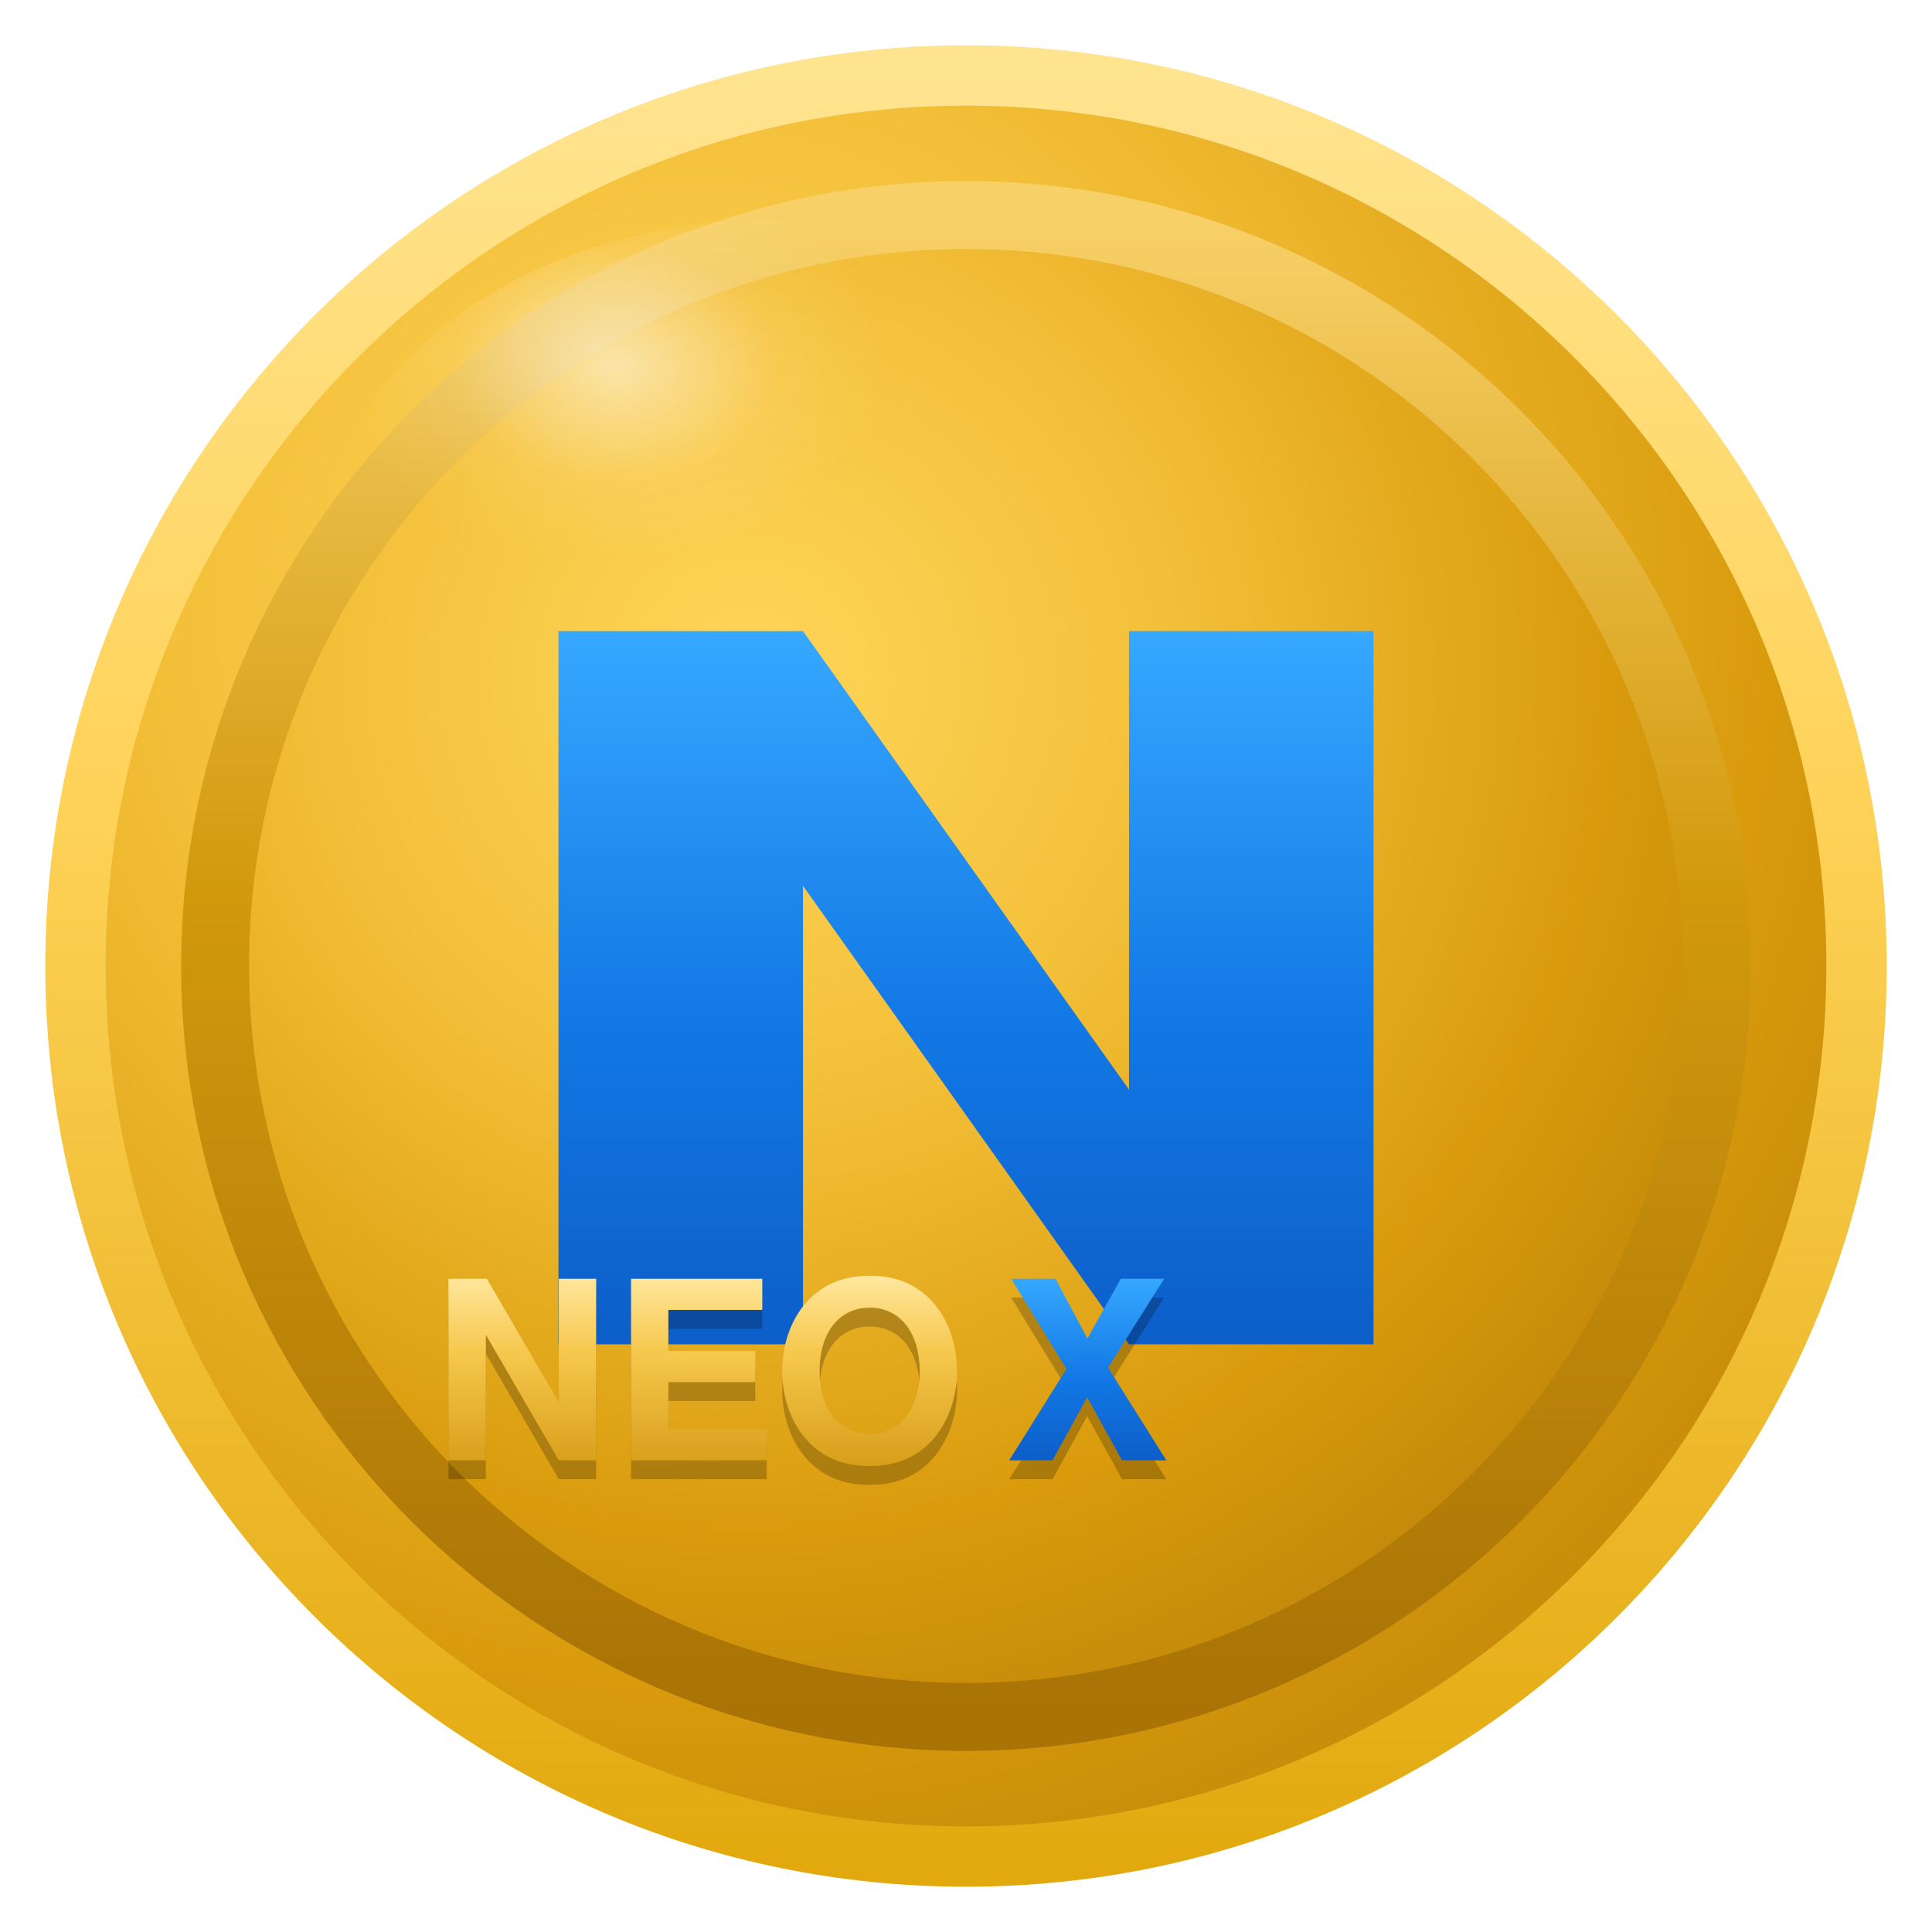
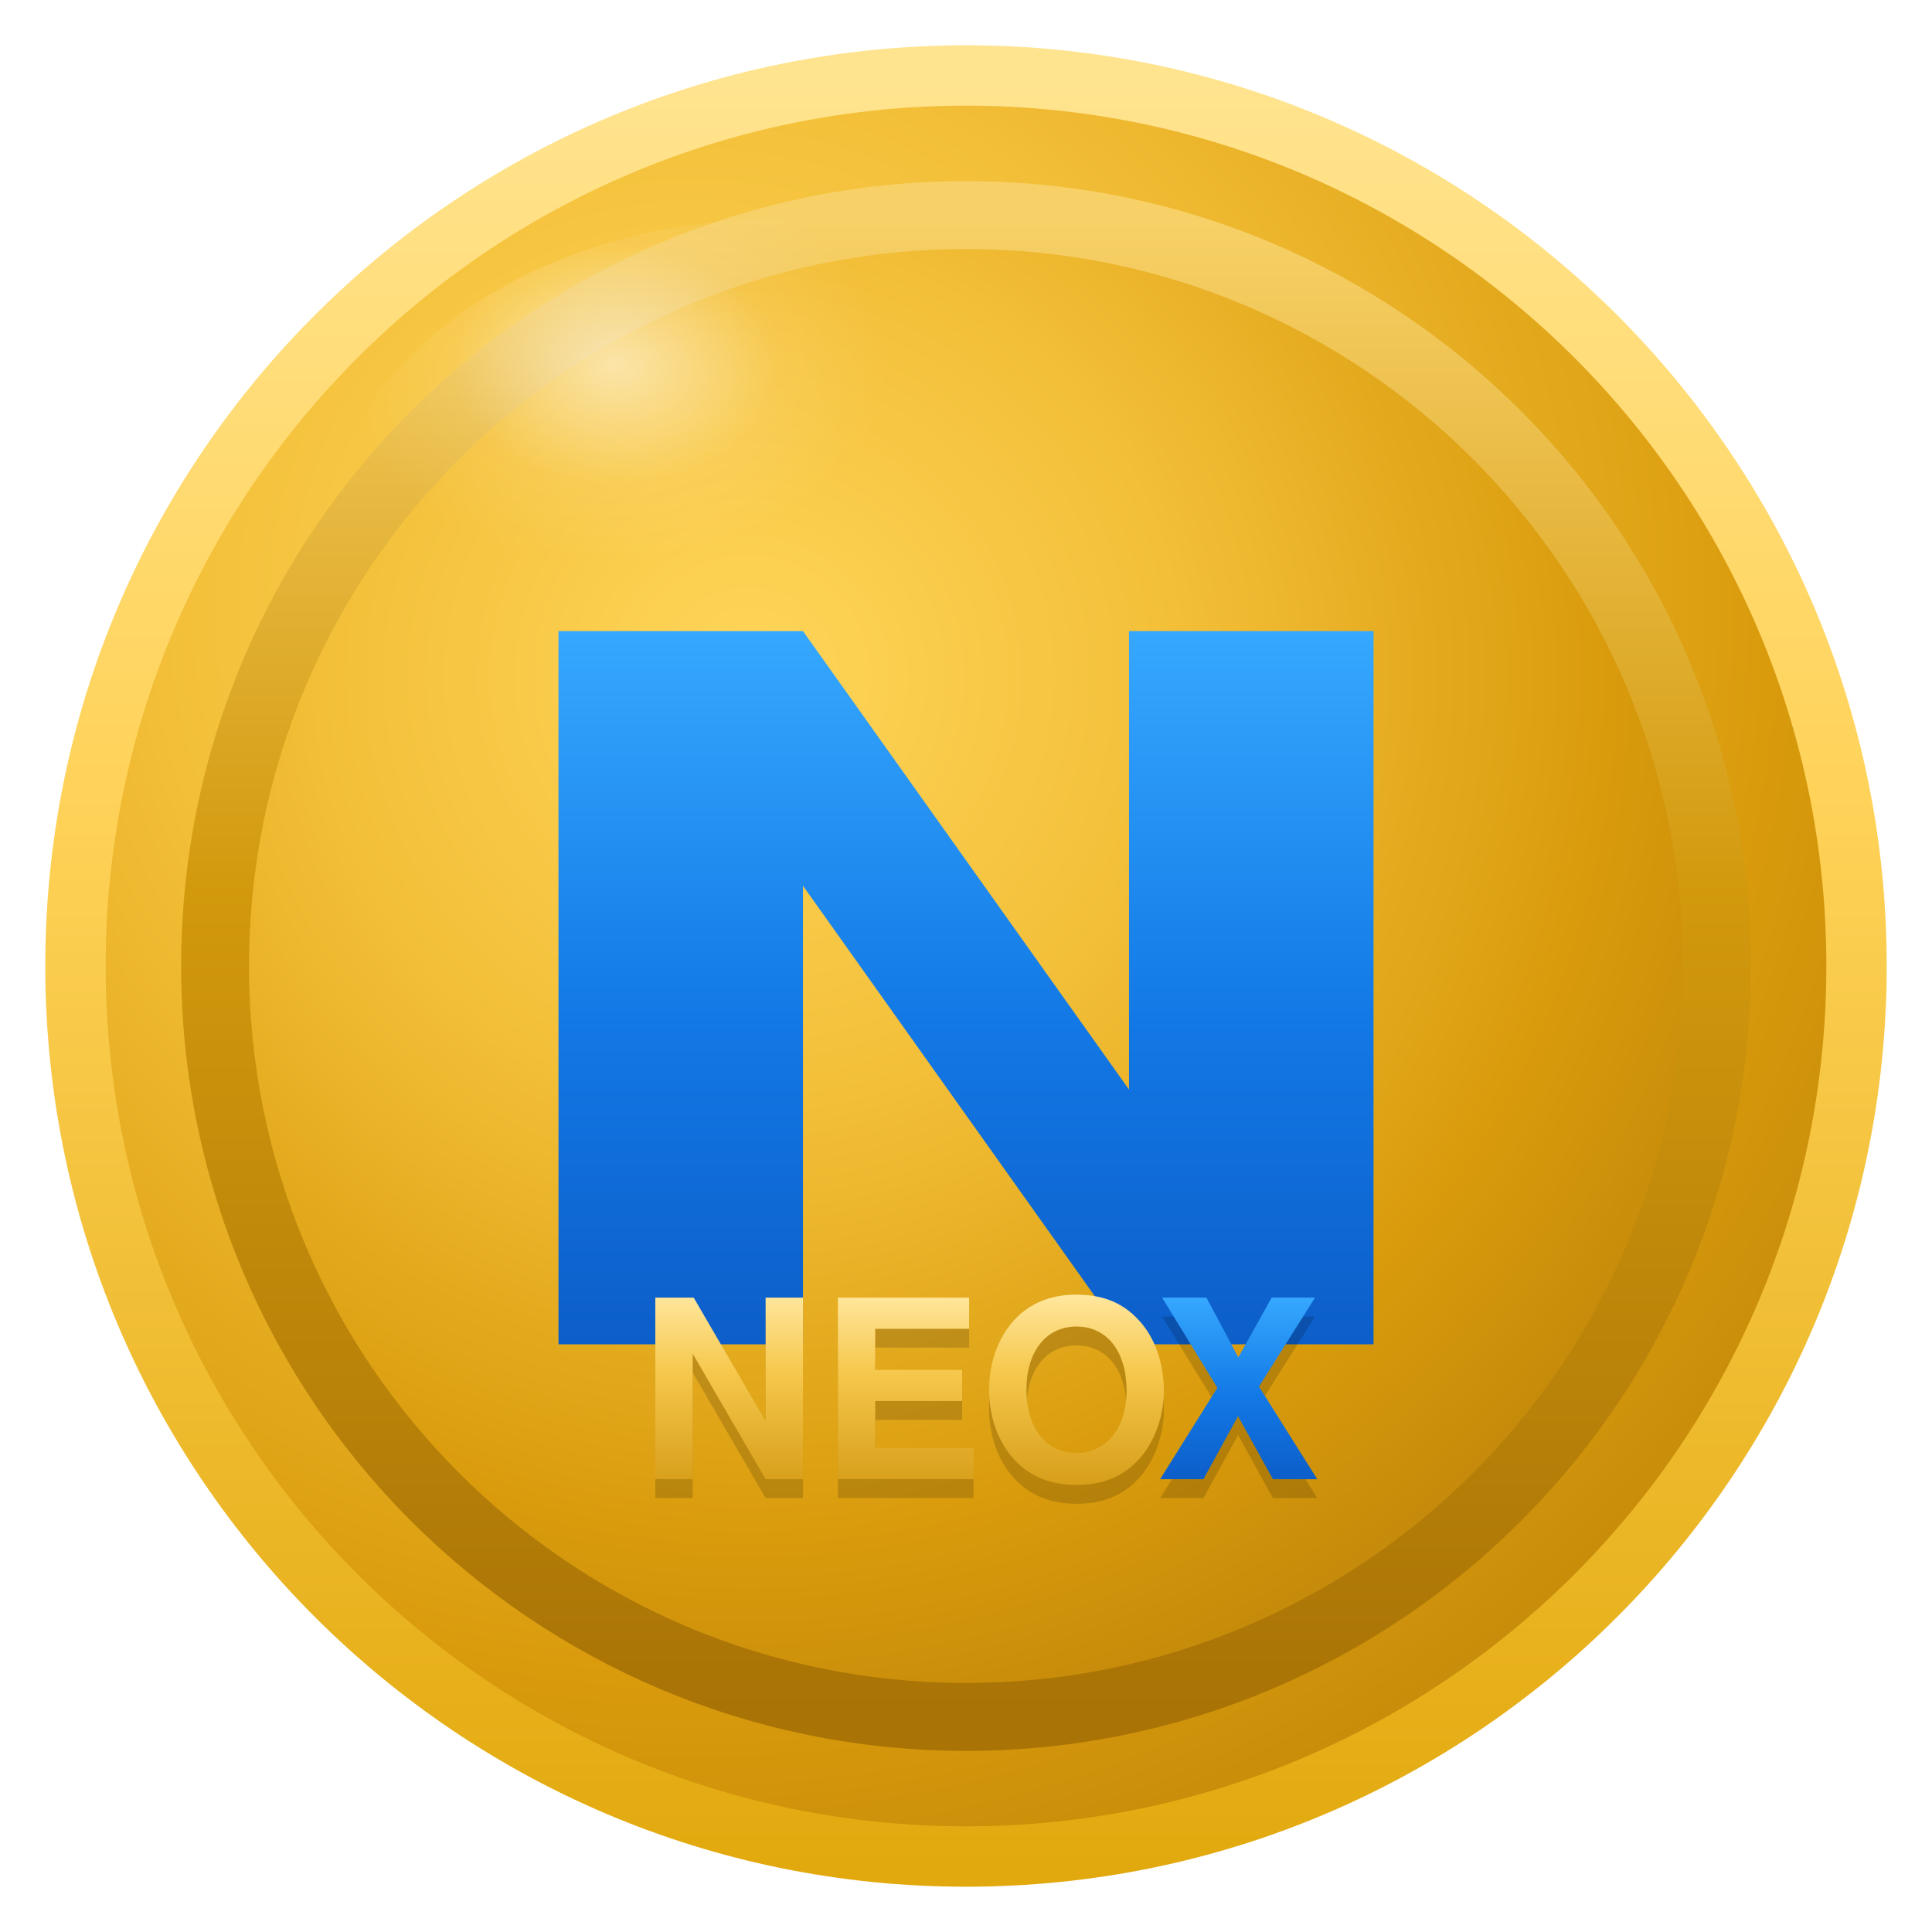
<svg xmlns="http://www.w3.org/2000/svg" viewBox="0 0 512 512" role="img" aria-label="NeoX Coin (embossed)">
  <defs>
    <radialGradient id="goldRadial" cx="35%" cy="30%" r="85%">
      <stop offset="0%" stop-color="#ffd65a" />
      <stop offset="35%" stop-color="#f3bf38" />
      <stop offset="70%" stop-color="#d99b0c" />
      <stop offset="100%" stop-color="#b87f08" />
    </radialGradient>
    <linearGradient id="rimLight" x1="0" y1="0" x2="0" y2="1">
      <stop offset="0%" stop-color="#ffe490" />
      <stop offset="40%" stop-color="#ffd35a" />
      <stop offset="100%" stop-color="#e2a90e" />
    </linearGradient>
    <linearGradient id="innerRim" x1="0" y1="0" x2="0" y2="1">
      <stop offset="0%" stop-color="#f7d067" />
      <stop offset="45%" stop-color="#d2990d" />
      <stop offset="100%" stop-color="#a97306" />
    </linearGradient>
    <linearGradient id="blueGrad" x1="0" y1="0" x2="0" y2="1">
      <stop offset="0%" stop-color="#36a8ff" />
      <stop offset="55%" stop-color="#1278e5" />
      <stop offset="100%" stop-color="#0d5ec9" />
    </linearGradient>
    <linearGradient id="goldText" x1="0" y1="0" x2="0" y2="1">
      <stop offset="0%" stop-color="#ffe79e" />
      <stop offset="40%" stop-color="#f6c84d" />
      <stop offset="100%" stop-color="#d79e19" />
    </linearGradient>
    <filter id="embossLight" x="-20%" y="-20%" width="140%" height="140%">
      <feOffset dx="-2" dy="-2" in="SourceAlpha" result="light" />
      <feGaussianBlur in="light" stdDeviation="1.2" result="blur1" />
      <feMerge>
        <feMergeNode in="blur1" />
        <feMergeNode in="SourceGraphic" />
      </feMerge>
    </filter>
    <filter id="embossShadow" x="-20%" y="-20%" width="140%" height="140%">
      <feOffset dx="2" dy="2" in="SourceAlpha" result="shadow" />
      <feGaussianBlur in="shadow" stdDeviation="1.2" result="blur2" />
      <feColorMatrix in="blur2" type="matrix" values="0 0 0 0 0.25                 0 0 0 0 0.18                 0 0 0 0 0                 0 0 0 0.35 0" result="dark" />
      <feMerge>
        <feMergeNode in="dark" />
        <feMergeNode in="SourceGraphic" />
      </feMerge>
    </filter>
    <radialGradient id="spec" cx="32%" cy="22%" r="30%">
      <stop offset="0%" stop-color="#fff" stop-opacity=".55" />
      <stop offset="60%" stop-color="#fff" stop-opacity=".08" />
      <stop offset="100%" stop-color="#fff" stop-opacity="0" />
    </radialGradient>
  </defs>
  <g>
    <circle cx="256" cy="256" r="236" fill="url(#goldRadial)" />
    <circle cx="256" cy="256" r="236" fill="none" stroke="url(#rimLight)" stroke-width="16" />
    <circle cx="256" cy="256" r="198" fill="none" stroke="url(#innerRim)" stroke-width="20" />
  </g>
  <circle cx="256" cy="256" r="190" fill="url(#goldRadial)" />
  <ellipse cx="206" cy="146" rx="120" ry="88" fill="url(#spec)" />
  <g transform="translate(256,255) scale(1.35) translate(-256,-255)">
    <path d="M176 190 L224 190 L288 280 L288 190 L336 190 L336 330 L288 330 L224 240 L224 330 L176 330 Z" fill="url(#blueGrad)" filter="url(#softShadow)" />
  </g>
-   <g font-family="Arial Black, Helvetica, Arial, sans-serif" font-weight="900">
-     <g opacity="0.22">
-       <text x="256" y="392" font-size="66" text-anchor="end" fill="#000">NEO</text>
-       <text x="256" y="392" font-size="66" text-anchor="start" fill="#000" dx="10">X</text>
-     </g>
-     <text x="256" y="387" font-size="66" text-anchor="end" fill="url(#goldText)">NEO</text>
-     <text x="256" y="387" font-size="66" text-anchor="start" fill="url(#blueGrad)" dx="10">X</text>
+   <g font-family="Arial Black, Helvetica, Arial, sans-serif" font-weight="900" text-anchor="middle">
+     <text x="240" y="397" font-size="66" opacity=".16" fill="#000">NEO</text>
+     <text x="328" y="397" font-size="66" opacity=".16" fill="#000">X</text>
+     <text x="240" y="392" font-size="66" fill="url(#goldText)">NEO</text>
+     <text x="328" y="392" font-size="66" fill="url(#blueGrad)">X</text>
  </g>
</svg>
